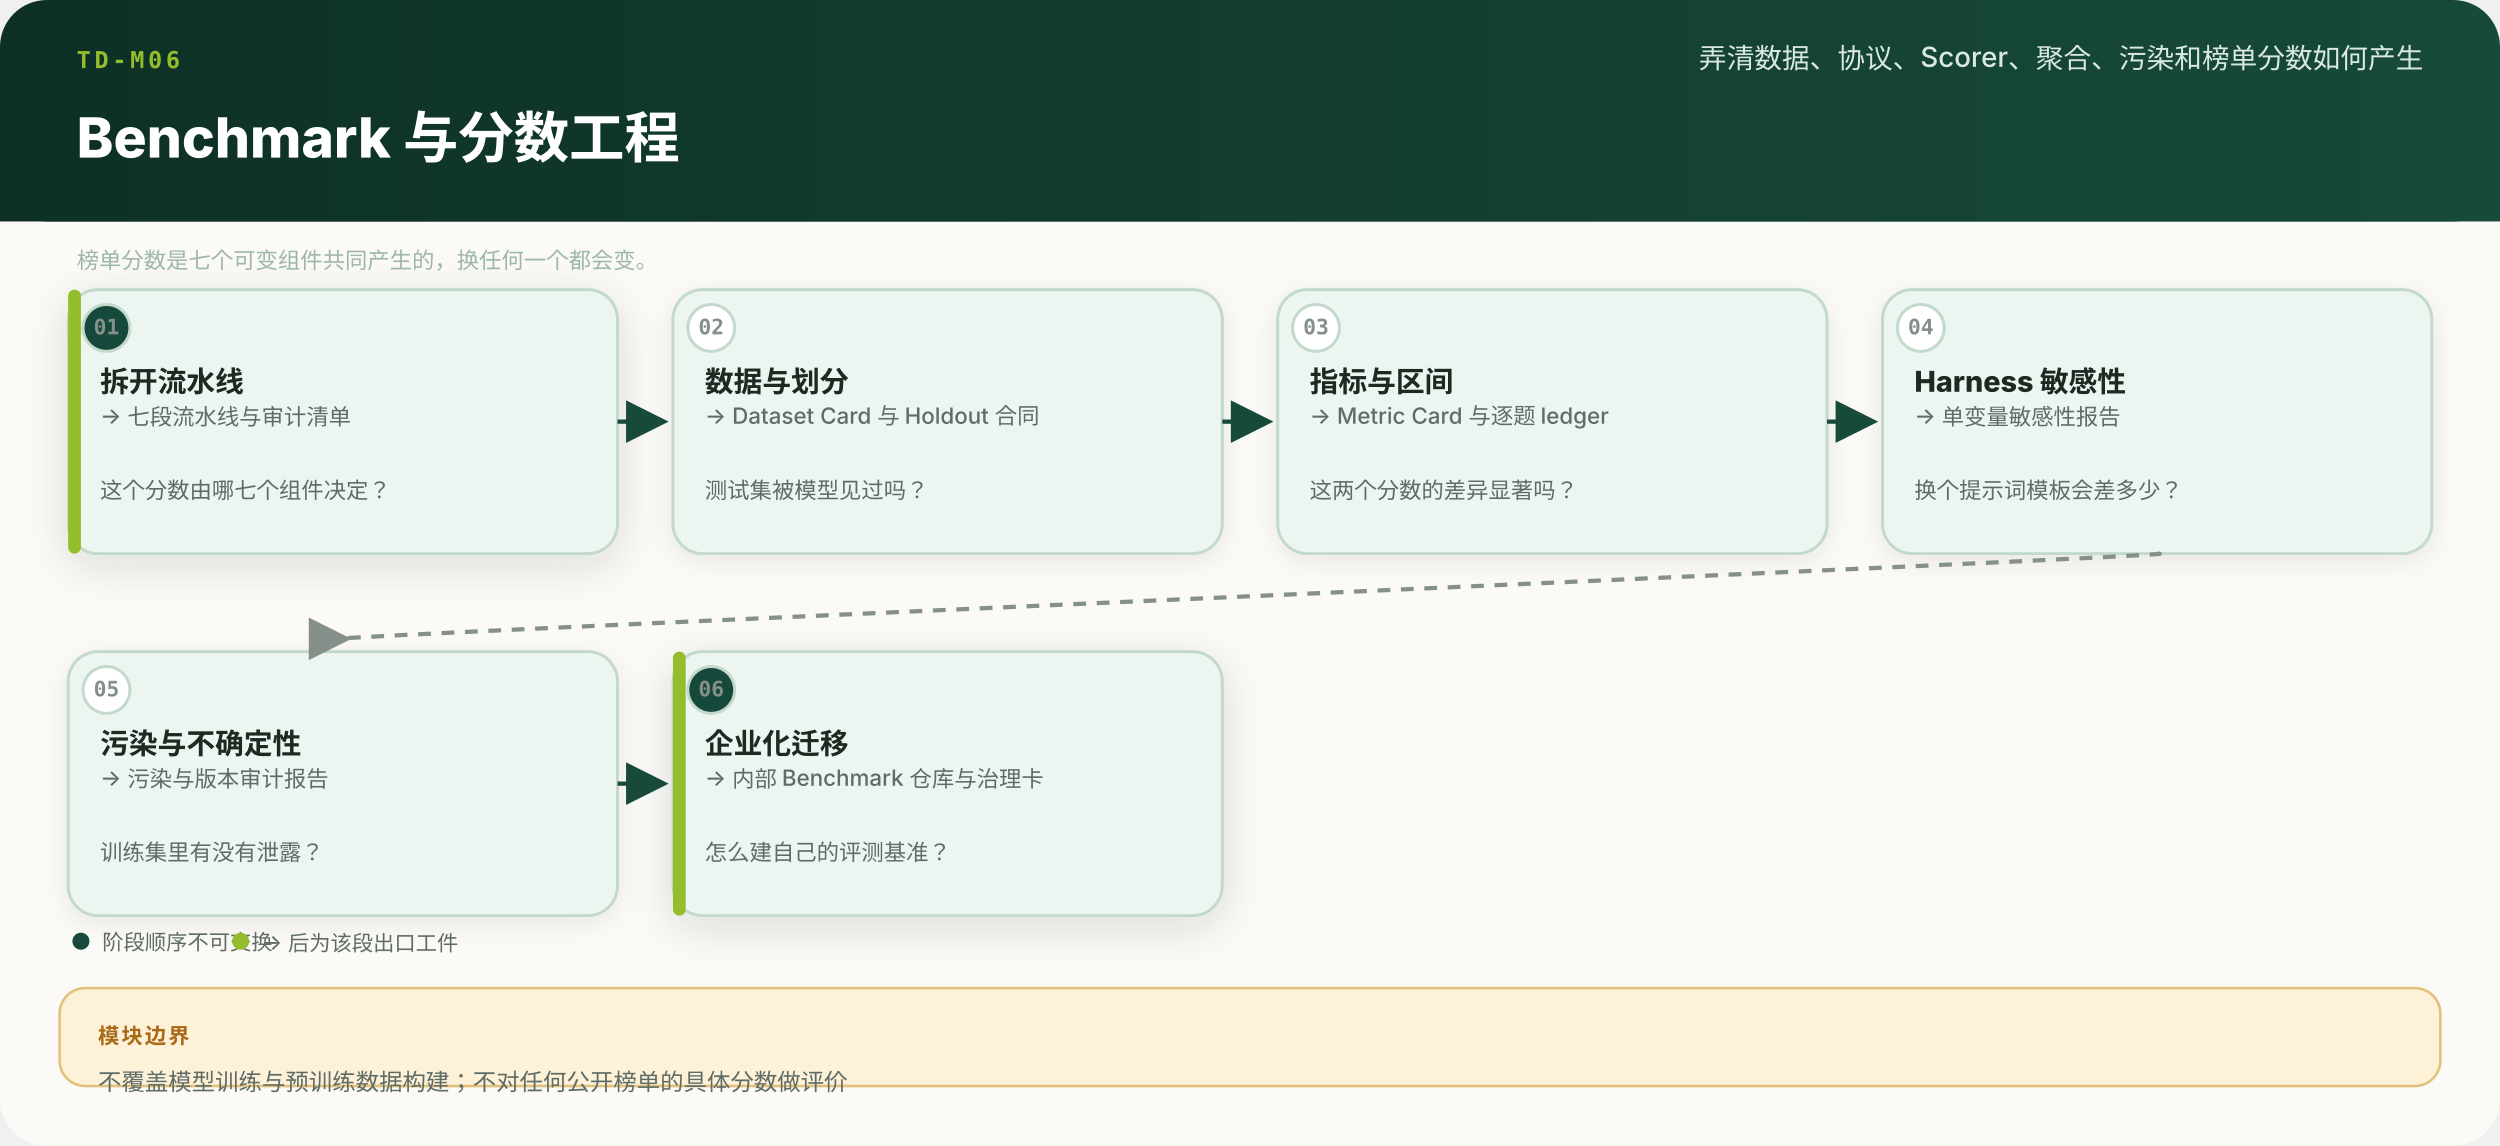
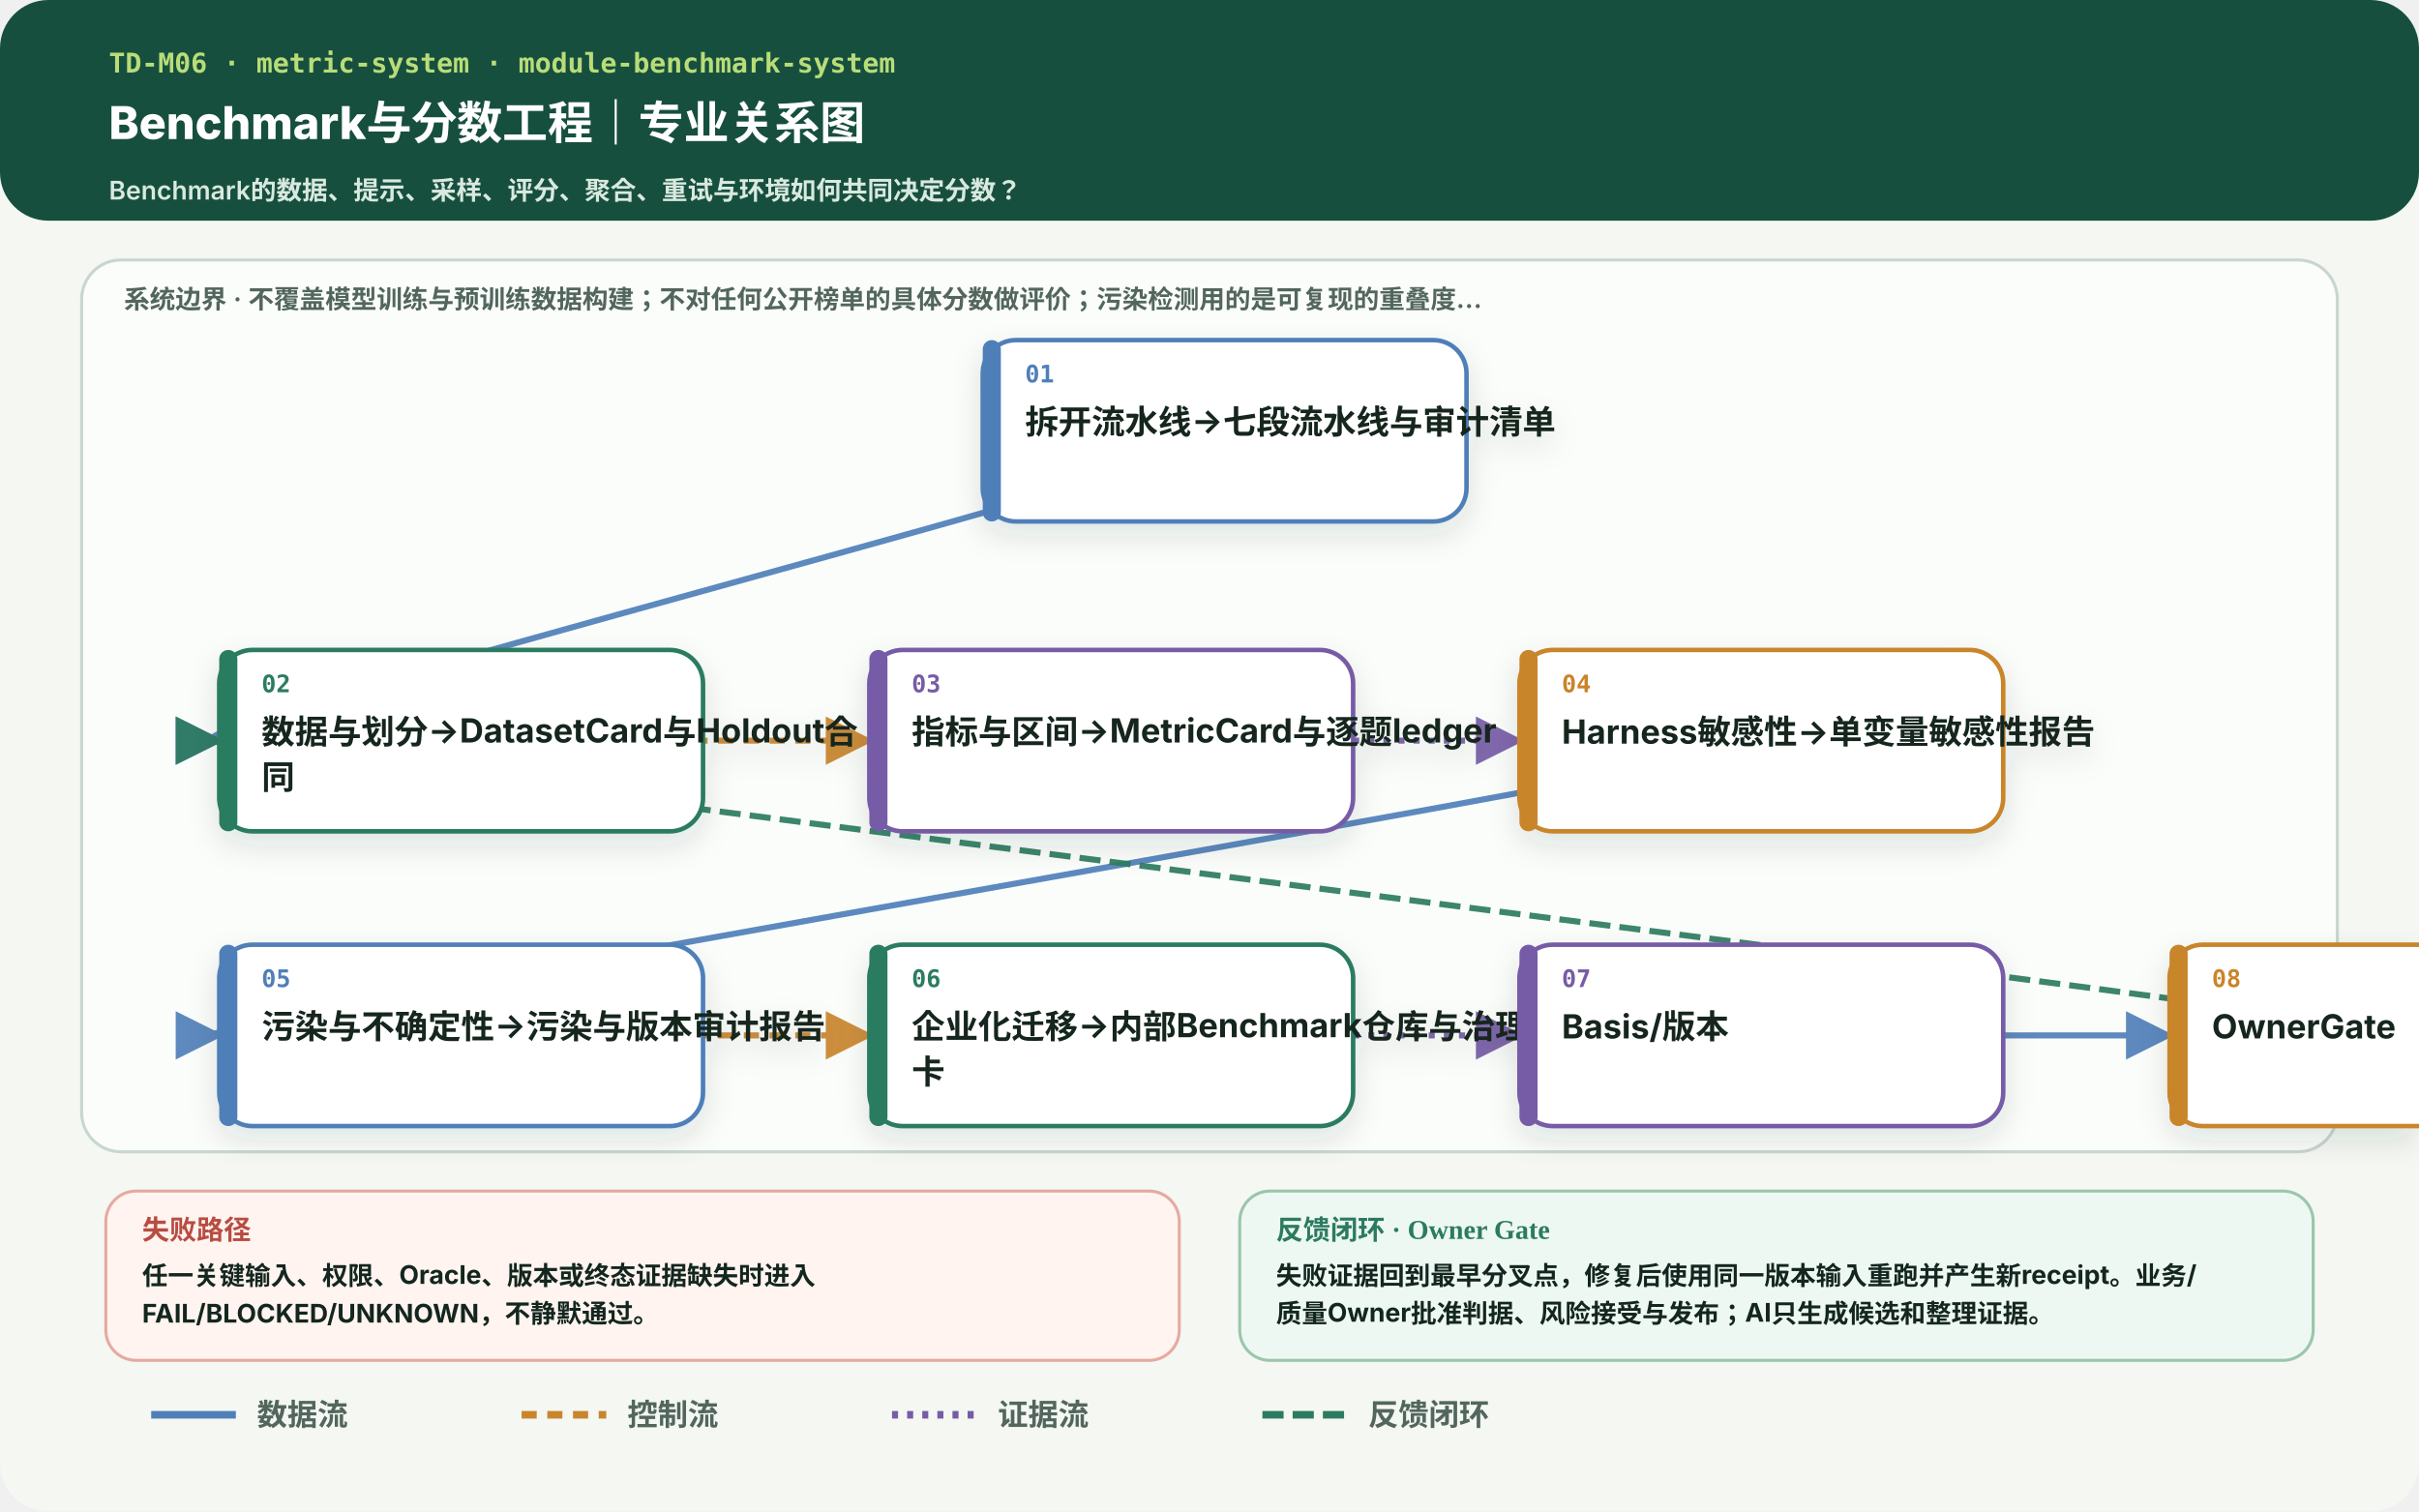
- <svg xmlns="http://www.w3.org/2000/svg" role="img" aria-labelledby="t d" viewBox="0 0 1174 538" width="1174" height="538">
+ <svg xmlns="http://www.w3.org/2000/svg" role="img" aria-labelledby="title desc" viewBox="0 0 1600 1000" width="1600" height="1000">
  <defs>
-     <filter id="ds-soft" x="-20%" y="-20%" width="140%" height="150%">
-       <feDropShadow dx="0" dy="3" stdDeviation="6" flood-color="#0e3026" flood-opacity="0.08" />
+     <filter id="shadow" x="-15%" y="-15%" width="130%" height="140%">
+       <feDropShadow dx="0" dy="8" stdDeviation="10" flood-color="#173f32" flood-opacity="0.12" />
    </filter>
-     <filter id="ds-strong" x="-20%" y="-20%" width="140%" height="150%">
-       <feDropShadow dx="0" dy="5" stdDeviation="10" flood-color="#0e3026" flood-opacity="0.13" />
-     </filter>
-     <linearGradient id="ds-header-grad" x1="0" y1="0" x2="1" y2="0">
-       <stop offset="0" stop-color="#0e3026" />
-       <stop offset="1" stop-color="#174a3a" />
-     </linearGradient>
-     <marker id="ds-arw-forest" markerWidth="10" markerHeight="10" refX="8" refY="5" orient="auto">
-       <path d="M0 0 L10 5 L0 10 z" fill="#174a3a" />
+     <marker id="arrow-data" viewBox="0 0 10 10" refX="9" refY="5" markerWidth="8" markerHeight="8" orient="auto-start-reverse">
+       <path d="M 0 0 L 10 5 L 0 10 z" fill="#4f7fb8" />
    </marker>
-     <marker id="ds-arw-amber" markerWidth="10" markerHeight="10" refX="8" refY="5" orient="auto">
-       <path d="M0 0 L10 5 L0 10 z" fill="#a96a18" />
+     <marker id="arrow-control" viewBox="0 0 10 10" refX="9" refY="5" markerWidth="8" markerHeight="8" orient="auto-start-reverse">
+       <path d="M 0 0 L 10 5 L 0 10 z" fill="#c9852c" />
    </marker>
-     <marker id="ds-arw-red" markerWidth="10" markerHeight="10" refX="8" refY="5" orient="auto">
-       <path d="M0 0 L10 5 L0 10 z" fill="#b2402f" />
+     <marker id="arrow-evidence" viewBox="0 0 10 10" refX="9" refY="5" markerWidth="8" markerHeight="8" orient="auto-start-reverse">
+       <path d="M 0 0 L 10 5 L 0 10 z" fill="#765ca6" />
    </marker>
-     <marker id="ds-arw-soft" markerWidth="10" markerHeight="10" refX="8" refY="5" orient="auto">
-       <path d="M0 0 L10 5 L0 10 z" fill="#85908a" />
+     <marker id="arrow-feedback" viewBox="0 0 10 10" refX="9" refY="5" markerWidth="8" markerHeight="8" orient="auto-start-reverse">
+       <path d="M 0 0 L 10 5 L 0 10 z" fill="#2c7b61" />
    </marker>
  </defs>
-   <style>
-     .ds-bg{fill:#fbfaf6}
-     .ds-header{fill:url(#ds-header-grad)}
-     .ds-eyebrow{font:700 11px ui-monospace,SFMono-Regular,Menlo,Consolas,monospace;letter-spacing:.16em;fill:#93bd2c}
-     .ds-title{font:800 26px -apple-system,BlinkMacSystemFont,'Segoe UI','PingFang SC','Hiragino Sans GB','Microsoft YaHei',sans-serif;fill:#ffffff}
-     .ds-subtitle{font:500 13px -apple-system,BlinkMacSystemFont,'Segoe UI','PingFang SC','Hiragino Sans GB','Microsoft YaHei',sans-serif;fill:#d9e8e0}
-     .ds-source{font:500 10.5px ui-monospace,SFMono-Regular,Menlo,Consolas,monospace;fill:#9db7ab}
-     .ds-section{font:800 11px ui-monospace,SFMono-Regular,Menlo,Consolas,monospace;letter-spacing:.12em;fill:#174a3a}
-     .ds-foot{font:500 11px -apple-system,BlinkMacSystemFont,'Segoe UI','PingFang SC','Hiragino Sans GB','Microsoft YaHei',sans-serif;fill:#5f6c66}
-     .ds-footbadge{font:800 10px ui-monospace,SFMono-Regular,Menlo,Consolas,monospace;letter-spacing:.1em;fill:#a96a18}
-     .ds-node rect{stroke-width:1.4}
-     .ds-node-title{font:800 13.5px -apple-system,BlinkMacSystemFont,'Segoe UI','PingFang SC','Hiragino Sans GB','Microsoft YaHei',sans-serif;fill:#1c2924}
-     .ds-node-detail{font:500 10.5px -apple-system,BlinkMacSystemFont,'Segoe UI','PingFang SC','Hiragino Sans GB','Microsoft YaHei',sans-serif;fill:#5f6c66}
-     .ds-node-index{font:800 10px ui-monospace,SFMono-Regular,Menlo,Consolas,monospace;fill:#85908a}
-     .ds-edge{fill:none;stroke:#174a3a;stroke-width:2}
-     .ds-edge-label{font:600 9.5px -apple-system,BlinkMacSystemFont,'Segoe UI','PingFang SC','Hiragino Sans GB','Microsoft YaHei',sans-serif;fill:#5f6c66;paint-order:stroke;stroke:#fbfaf6;stroke-width:4px}
-     .ds-legend{font:500 10px -apple-system,BlinkMacSystemFont,'Segoe UI','PingFang SC','Hiragino Sans GB','Microsoft YaHei',sans-serif;fill:#5f6c66}
- </style>
-   <rect class="ds-bg" x="0" y="0" width="1174" height="538" rx="22" />
-   <rect class="ds-header" x="0" y="0" width="1174" height="104" rx="22" />
-   <rect class="ds-header" x="0" y="82" width="1174" height="22" />
-   <text class="ds-eyebrow" x="36" y="32">TD-M06</text>
-   <text class="ds-subtitle" x="1138" y="32" text-anchor="end">弄清数据、协议、Scorer、聚合、污染和榜单分数如何产生</text>
-   <text class="ds-title" x="36" y="74">Benchmark 与分数工程</text>
-   <text class="ds-source" x="36" y="126">榜单分数是七个可变组件共同产生的，换任何一个都会变。</text>
-   <g class="ds-node" filter="url(#ds-strong)">
-     <rect x="32" y="136" width="258" height="124" rx="14" fill="#edf5f0" stroke="#c2d9cc" stroke-width="2" />
-     <rect x="32" y="136" width="6" height="124" rx="3" fill="#93bd2c" />
-     <circle cx="50" cy="154" r="11" fill="#174a3a" stroke="#c2d9cc" stroke-width="1.4" />
-     <text class="ds-node-index" x="50" y="157" text-anchor="middle" fill="#ffffff">01</text>
-     <text class="ds-node-title" x="47" y="184">拆开流水线</text>
-     <text class="ds-node-detail" x="47" y="199">→ 七段流水线与审计清单</text>
+   <rect width="1600" height="1000" rx="32" fill="#f4f7f2" />
+   <rect x="0" y="0" width="1600" height="146" rx="32" fill="#174f3f" />
+   <text x="72" y="48" font-family="ui-monospace,SFMono-Regular,Menlo,monospace" font-size="18" font-weight="800" fill="#b8dd78">TD-M06 · metric-system · module-benchmark-system</text>
+   <text x="72" y="92" text-anchor="start" font-family="-apple-system,BlinkMacSystemFont,'Segoe UI','PingFang SC',sans-serif" font-size="30" font-weight="800" fill="#ffffff">Benchmark与分数工程｜专业关系图</text>
+   <text x="72" y="132" text-anchor="start" font-family="-apple-system,BlinkMacSystemFont,'Segoe UI','PingFang SC',sans-serif" font-size="17" font-weight="600" fill="#d9e9df">Benchmark的数据、提示、采样、评分、聚合、重试与环境如何共同决定分数？</text>
+   <rect x="54" y="172" width="1492" height="590" rx="26" fill="#fbfdfb" stroke="#c9d6cf" stroke-width="2" />
+   <text x="82" y="204" font-size="17" font-weight="800" fill="#52665e">系统边界 · 不覆盖模型训练与预训练数据构建；不对任何公开榜单的具体分数做评价；污染检测用的是可复现的重叠度…</text>
+   <path d="M 810 285 C 885 285, 70 490, 145 490" fill="none" stroke="#4f7fb8" stroke-width="4" stroke-dasharray="" marker-end="url(#arrow-data)" opacity="0.92" />
+   <path d="M 305 490 C 380 490, 500 490, 575 490" fill="none" stroke="#c9852c" stroke-width="4" stroke-dasharray="10 7" marker-end="url(#arrow-control)" opacity="0.92" />
+   <path d="M 735 490 C 810 490, 930 490, 1005 490" fill="none" stroke="#765ca6" stroke-width="4" stroke-dasharray="4 6" marker-end="url(#arrow-evidence)" opacity="0.92" />
+   <path d="M 1165 490 C 1240 490, 70 685, 145 685" fill="none" stroke="#4f7fb8" stroke-width="4" stroke-dasharray="" marker-end="url(#arrow-data)" opacity="0.92" />
+   <path d="M 305 685 C 380 685, 500 685, 575 685" fill="none" stroke="#c9852c" stroke-width="4" stroke-dasharray="10 7" marker-end="url(#arrow-control)" opacity="0.92" />
+   <path d="M 735 685 C 810 685, 930 685, 1005 685" fill="none" stroke="#765ca6" stroke-width="4" stroke-dasharray="4 6" marker-end="url(#arrow-evidence)" opacity="0.92" />
+   <path d="M 1165 685 C 1240 685, 1360 685, 1435 685" fill="none" stroke="#4f7fb8" stroke-width="4" stroke-dasharray="" marker-end="url(#arrow-data)" opacity="0.92" />
+   <path d="M 1595 685 C 1670 685, 70 490, 145 490" fill="none" stroke="#2c7b61" stroke-width="4" stroke-dasharray="14 6" marker-end="url(#arrow-feedback)" opacity="0.92" />
+   <g filter="url(#shadow)">
+     <rect x="650" y="225" width="320" height="120" rx="22" fill="#ffffff" stroke="#4f7fb8" stroke-width="3" />
+     <rect x="650" y="225" width="12" height="120" rx="6" fill="#4f7fb8" />
+     <text x="678" y="253" font-family="ui-monospace,SFMono-Regular,Menlo,monospace" font-size="16" font-weight="800" fill="#4f7fb8">01</text>
+     <text x="678" y="287" text-anchor="start" font-family="-apple-system,BlinkMacSystemFont,'Segoe UI','PingFang SC',sans-serif" font-size="22" font-weight="700" fill="#13261f">拆开流水线→七段流水线与审计清单</text>
  </g>
-   <text class="ds-node-detail" x="47" y="234" fill="#5f6c66">这个分数由哪七个组件决定？</text>
-   <g class="ds-node" filter="url(#ds-soft)">
-     <rect x="316" y="136" width="258" height="124" rx="14" fill="#edf5f0" stroke="#c2d9cc" />
-     <circle cx="334" cy="154" r="11" fill="#ffffff" stroke="#c2d9cc" stroke-width="1.4" />
-     <text class="ds-node-index" x="334" y="157" text-anchor="middle" fill="#85908a">02</text>
-     <text class="ds-node-title" x="331" y="184">数据与划分</text>
-     <text class="ds-node-detail" x="331" y="199">→ Dataset Card 与 Holdout 合同</text>
+   <g filter="url(#shadow)">
+     <rect x="145" y="430" width="320" height="120" rx="22" fill="#ffffff" stroke="#2c7b61" stroke-width="3" />
+     <rect x="145" y="430" width="12" height="120" rx="6" fill="#2c7b61" />
+     <text x="173" y="458" font-family="ui-monospace,SFMono-Regular,Menlo,monospace" font-size="16" font-weight="800" fill="#2c7b61">02</text>
+     <text x="173" y="492" text-anchor="start" font-family="-apple-system,BlinkMacSystemFont,'Segoe UI','PingFang SC',sans-serif" font-size="22" font-weight="700" fill="#13261f">数据与划分→DatasetCard与Holdout合</text>
+     <text x="173" y="522" text-anchor="start" font-family="-apple-system,BlinkMacSystemFont,'Segoe UI','PingFang SC',sans-serif" font-size="22" font-weight="700" fill="#13261f">同</text>
  </g>
-   <text class="ds-node-detail" x="331" y="234" fill="#5f6c66">测试集被模型见过吗？</text>
-   <g class="ds-node" filter="url(#ds-soft)">
-     <rect x="600" y="136" width="258" height="124" rx="14" fill="#edf5f0" stroke="#c2d9cc" />
-     <circle cx="618" cy="154" r="11" fill="#ffffff" stroke="#c2d9cc" stroke-width="1.4" />
-     <text class="ds-node-index" x="618" y="157" text-anchor="middle" fill="#85908a">03</text>
-     <text class="ds-node-title" x="615" y="184">指标与区间</text>
-     <text class="ds-node-detail" x="615" y="199">→ Metric Card 与逐题 ledger</text>
+   <g filter="url(#shadow)">
+     <rect x="575" y="430" width="320" height="120" rx="22" fill="#ffffff" stroke="#765ca6" stroke-width="3" />
+     <rect x="575" y="430" width="12" height="120" rx="6" fill="#765ca6" />
+     <text x="603" y="458" font-family="ui-monospace,SFMono-Regular,Menlo,monospace" font-size="16" font-weight="800" fill="#765ca6">03</text>
+     <text x="603" y="492" text-anchor="start" font-family="-apple-system,BlinkMacSystemFont,'Segoe UI','PingFang SC',sans-serif" font-size="22" font-weight="700" fill="#13261f">指标与区间→MetricCard与逐题ledger</text>
  </g>
-   <text class="ds-node-detail" x="615" y="234" fill="#5f6c66">这两个分数的差异显著吗？</text>
-   <g class="ds-node" filter="url(#ds-soft)">
-     <rect x="884" y="136" width="258" height="124" rx="14" fill="#edf5f0" stroke="#c2d9cc" />
-     <circle cx="902" cy="154" r="11" fill="#ffffff" stroke="#c2d9cc" stroke-width="1.4" />
-     <text class="ds-node-index" x="902" y="157" text-anchor="middle" fill="#85908a">04</text>
-     <text class="ds-node-title" x="899" y="184">Harness 敏感性</text>
-     <text class="ds-node-detail" x="899" y="199">→ 单变量敏感性报告</text>
+   <g filter="url(#shadow)">
+     <rect x="1005" y="430" width="320" height="120" rx="22" fill="#ffffff" stroke="#c9852c" stroke-width="3" />
+     <rect x="1005" y="430" width="12" height="120" rx="6" fill="#c9852c" />
+     <text x="1033" y="458" font-family="ui-monospace,SFMono-Regular,Menlo,monospace" font-size="16" font-weight="800" fill="#c9852c">04</text>
+     <text x="1033" y="492" text-anchor="start" font-family="-apple-system,BlinkMacSystemFont,'Segoe UI','PingFang SC',sans-serif" font-size="22" font-weight="700" fill="#13261f">Harness敏感性→单变量敏感性报告</text>
  </g>
-   <text class="ds-node-detail" x="899" y="234" fill="#5f6c66">换个提示词模板会差多少？</text>
-   <g class="ds-node" filter="url(#ds-soft)">
-     <rect x="32" y="306" width="258" height="124" rx="14" fill="#edf5f0" stroke="#c2d9cc" />
-     <circle cx="50" cy="324" r="11" fill="#ffffff" stroke="#c2d9cc" stroke-width="1.4" />
-     <text class="ds-node-index" x="50" y="327" text-anchor="middle" fill="#85908a">05</text>
-     <text class="ds-node-title" x="47" y="354">污染与不确定性</text>
-     <text class="ds-node-detail" x="47" y="369">→ 污染与版本审计报告</text>
+   <g filter="url(#shadow)">
+     <rect x="145" y="625" width="320" height="120" rx="22" fill="#ffffff" stroke="#4f7fb8" stroke-width="3" />
+     <rect x="145" y="625" width="12" height="120" rx="6" fill="#4f7fb8" />
+     <text x="173" y="653" font-family="ui-monospace,SFMono-Regular,Menlo,monospace" font-size="16" font-weight="800" fill="#4f7fb8">05</text>
+     <text x="173" y="687" text-anchor="start" font-family="-apple-system,BlinkMacSystemFont,'Segoe UI','PingFang SC',sans-serif" font-size="22" font-weight="700" fill="#13261f">污染与不确定性→污染与版本审计报告</text>
  </g>
-   <text class="ds-node-detail" x="47" y="404" fill="#5f6c66">训练集里有没有泄露？</text>
-   <g class="ds-node" filter="url(#ds-strong)">
-     <rect x="316" y="306" width="258" height="124" rx="14" fill="#edf5f0" stroke="#c2d9cc" stroke-width="2" />
-     <rect x="316" y="306" width="6" height="124" rx="3" fill="#93bd2c" />
-     <circle cx="334" cy="324" r="11" fill="#174a3a" stroke="#c2d9cc" stroke-width="1.4" />
-     <text class="ds-node-index" x="334" y="327" text-anchor="middle" fill="#ffffff">06</text>
-     <text class="ds-node-title" x="331" y="354">企业化迁移</text>
-     <text class="ds-node-detail" x="331" y="369">→ 内部 Benchmark 仓库与治理卡</text>
+   <g filter="url(#shadow)">
+     <rect x="575" y="625" width="320" height="120" rx="22" fill="#ffffff" stroke="#2c7b61" stroke-width="3" />
+     <rect x="575" y="625" width="12" height="120" rx="6" fill="#2c7b61" />
+     <text x="603" y="653" font-family="ui-monospace,SFMono-Regular,Menlo,monospace" font-size="16" font-weight="800" fill="#2c7b61">06</text>
+     <text x="603" y="687" text-anchor="start" font-family="-apple-system,BlinkMacSystemFont,'Segoe UI','PingFang SC',sans-serif" font-size="22" font-weight="700" fill="#13261f">企业化迁移→内部Benchmark仓库与治理</text>
+     <text x="603" y="717" text-anchor="start" font-family="-apple-system,BlinkMacSystemFont,'Segoe UI','PingFang SC',sans-serif" font-size="22" font-weight="700" fill="#13261f">卡</text>
  </g>
-   <text class="ds-node-detail" x="331" y="404" fill="#5f6c66">怎么建自己的评测基准？</text>
-   <path d="M 290 198 L 310 198" fill="none" stroke="#174a3a" stroke-width="2" marker-end="url(#ds-arw-forest)" />
-   <path d="M 574 198 L 594 198" fill="none" stroke="#174a3a" stroke-width="2" marker-end="url(#ds-arw-forest)" />
-   <path d="M 858 198 L 878 198" fill="none" stroke="#174a3a" stroke-width="2" marker-end="url(#ds-arw-forest)" />
-   <path d="M 1013 260 C 1053 260, 121 300, 161 300" fill="none" stroke="#85908a" stroke-width="2" stroke-dasharray="6 5" marker-end="url(#ds-arw-soft)" />
-   <path d="M 290 368 L 310 368" fill="none" stroke="#174a3a" stroke-width="2" marker-end="url(#ds-arw-forest)" />
-   <circle cx="38" cy="442" r="4" fill="#174a3a" />
-   <text class="ds-legend" x="48" y="446">阶段顺序不可交换</text>
-   <circle cx="113" cy="442" r="4" fill="#93bd2c" />
-   <text class="ds-legend" x="123" y="446">→ 后为该段出口工件</text>
-   <rect x="28" y="464" width="1118" height="46" rx="12" fill="#fdf1d8" stroke="#e3c07b" stroke-width="1.2" />
-   <text class="ds-footbadge" x="46" y="490">模块边界</text>
-   <text class="ds-foot" x="46" y="512">不覆盖模型训练与预训练数据构建；不对任何公开榜单的具体分数做评价</text>
+   <g filter="url(#shadow)">
+     <rect x="1005" y="625" width="320" height="120" rx="22" fill="#ffffff" stroke="#765ca6" stroke-width="3" />
+     <rect x="1005" y="625" width="12" height="120" rx="6" fill="#765ca6" />
+     <text x="1033" y="653" font-family="ui-monospace,SFMono-Regular,Menlo,monospace" font-size="16" font-weight="800" fill="#765ca6">07</text>
+     <text x="1033" y="687" text-anchor="start" font-family="-apple-system,BlinkMacSystemFont,'Segoe UI','PingFang SC',sans-serif" font-size="22" font-weight="700" fill="#13261f">Basis/版本</text>
+   </g>
+   <g filter="url(#shadow)">
+     <rect x="1435" y="625" width="320" height="120" rx="22" fill="#ffffff" stroke="#c9852c" stroke-width="3" />
+     <rect x="1435" y="625" width="12" height="120" rx="6" fill="#c9852c" />
+     <text x="1463" y="653" font-family="ui-monospace,SFMono-Regular,Menlo,monospace" font-size="16" font-weight="800" fill="#c9852c">08</text>
+     <text x="1463" y="687" text-anchor="start" font-family="-apple-system,BlinkMacSystemFont,'Segoe UI','PingFang SC',sans-serif" font-size="22" font-weight="700" fill="#13261f">OwnerGate</text>
+   </g>
+   <g transform="translate(70 788)">
+     <rect width="710" height="112" rx="20" fill="#fff4ef" stroke="#e5aaa2" stroke-width="2" />
+     <text x="24" y="32" font-size="18" font-weight="900" fill="#b84c42">失败路径</text>
+     <text x="24" y="62" text-anchor="start" font-family="-apple-system,BlinkMacSystemFont,'Segoe UI','PingFang SC',sans-serif" font-size="17" font-weight="650" fill="#13261f">任一关键输入、权限、Oracle、版本或终态证据缺失时进入</text>
+     <text x="24" y="87" text-anchor="start" font-family="-apple-system,BlinkMacSystemFont,'Segoe UI','PingFang SC',sans-serif" font-size="17" font-weight="650" fill="#13261f">FAIL/BLOCKED/UNKNOWN，不静默通过。</text>
+   </g>
+   <g transform="translate(820 788)">
+     <rect width="710" height="112" rx="20" fill="#eef8f2" stroke="#9bc6ac" stroke-width="2" />
+     <text x="24" y="32" font-size="18" font-weight="900" fill="#2c7b61">反馈闭环 · Owner Gate</text>
+     <text x="24" y="62" text-anchor="start" font-family="-apple-system,BlinkMacSystemFont,'Segoe UI','PingFang SC',sans-serif" font-size="17" font-weight="650" fill="#13261f">失败证据回到最早分叉点，修复后使用同一版本输入重跑并产生新receipt。业务/</text>
+     <text x="24" y="87" text-anchor="start" font-family="-apple-system,BlinkMacSystemFont,'Segoe UI','PingFang SC',sans-serif" font-size="17" font-weight="650" fill="#13261f">质量Owner批准判据、风险接受与发布；AI只生成候选和整理证据。</text>
+   </g>
+   <g transform="translate(100 936)">
+     <line x1="0" y1="0" x2="56" y2="0" stroke="#4f7fb8" stroke-width="5" stroke-dasharray="" />
+     <text x="70" y="7" font-size="20" font-weight="700" fill="#52665e">数据流</text>
+   </g>
+   <g transform="translate(345 936)">
+     <line x1="0" y1="0" x2="56" y2="0" stroke="#c9852c" stroke-width="5" stroke-dasharray="10 7" />
+     <text x="70" y="7" font-size="20" font-weight="700" fill="#52665e">控制流</text>
+   </g>
+   <g transform="translate(590 936)">
+     <line x1="0" y1="0" x2="56" y2="0" stroke="#765ca6" stroke-width="5" stroke-dasharray="4 6" />
+     <text x="70" y="7" font-size="20" font-weight="700" fill="#52665e">证据流</text>
+   </g>
+   <g transform="translate(835 936)">
+     <line x1="0" y1="0" x2="56" y2="0" stroke="#2c7b61" stroke-width="5" stroke-dasharray="14 6" />
+     <text x="70" y="7" font-size="20" font-weight="700" fill="#52665e">反馈闭环</text>
+   </g>
</svg>
